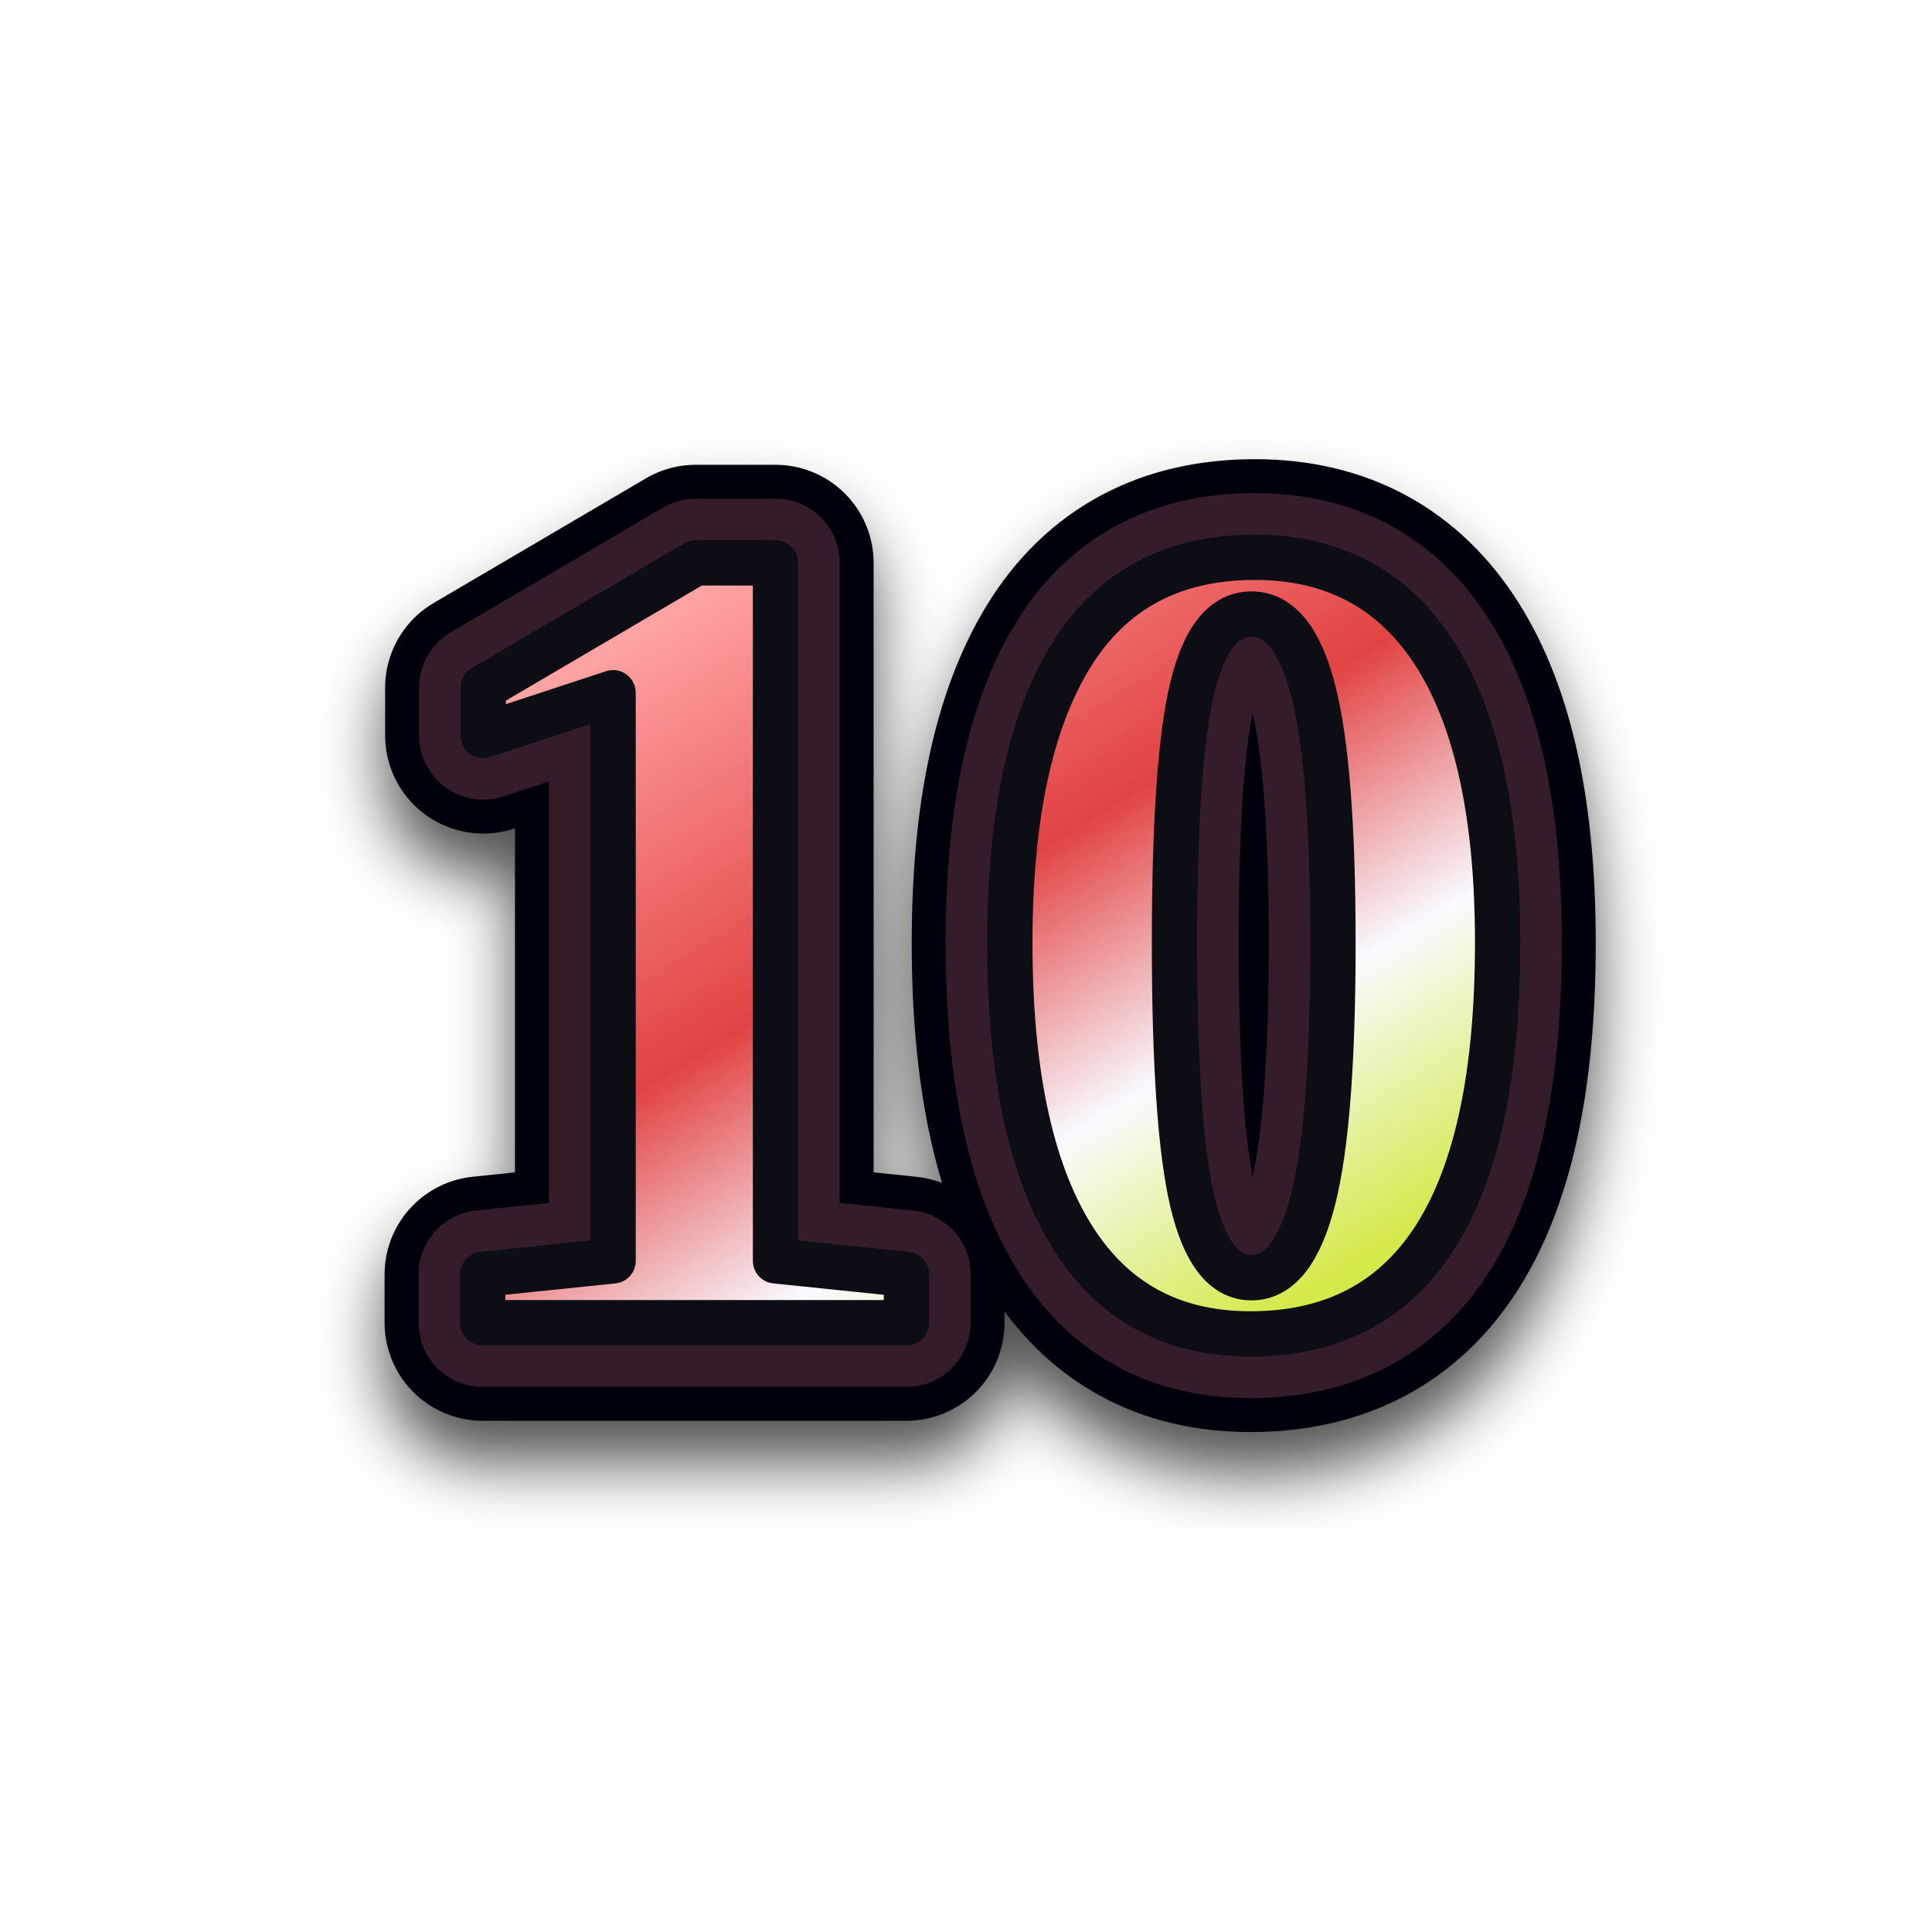
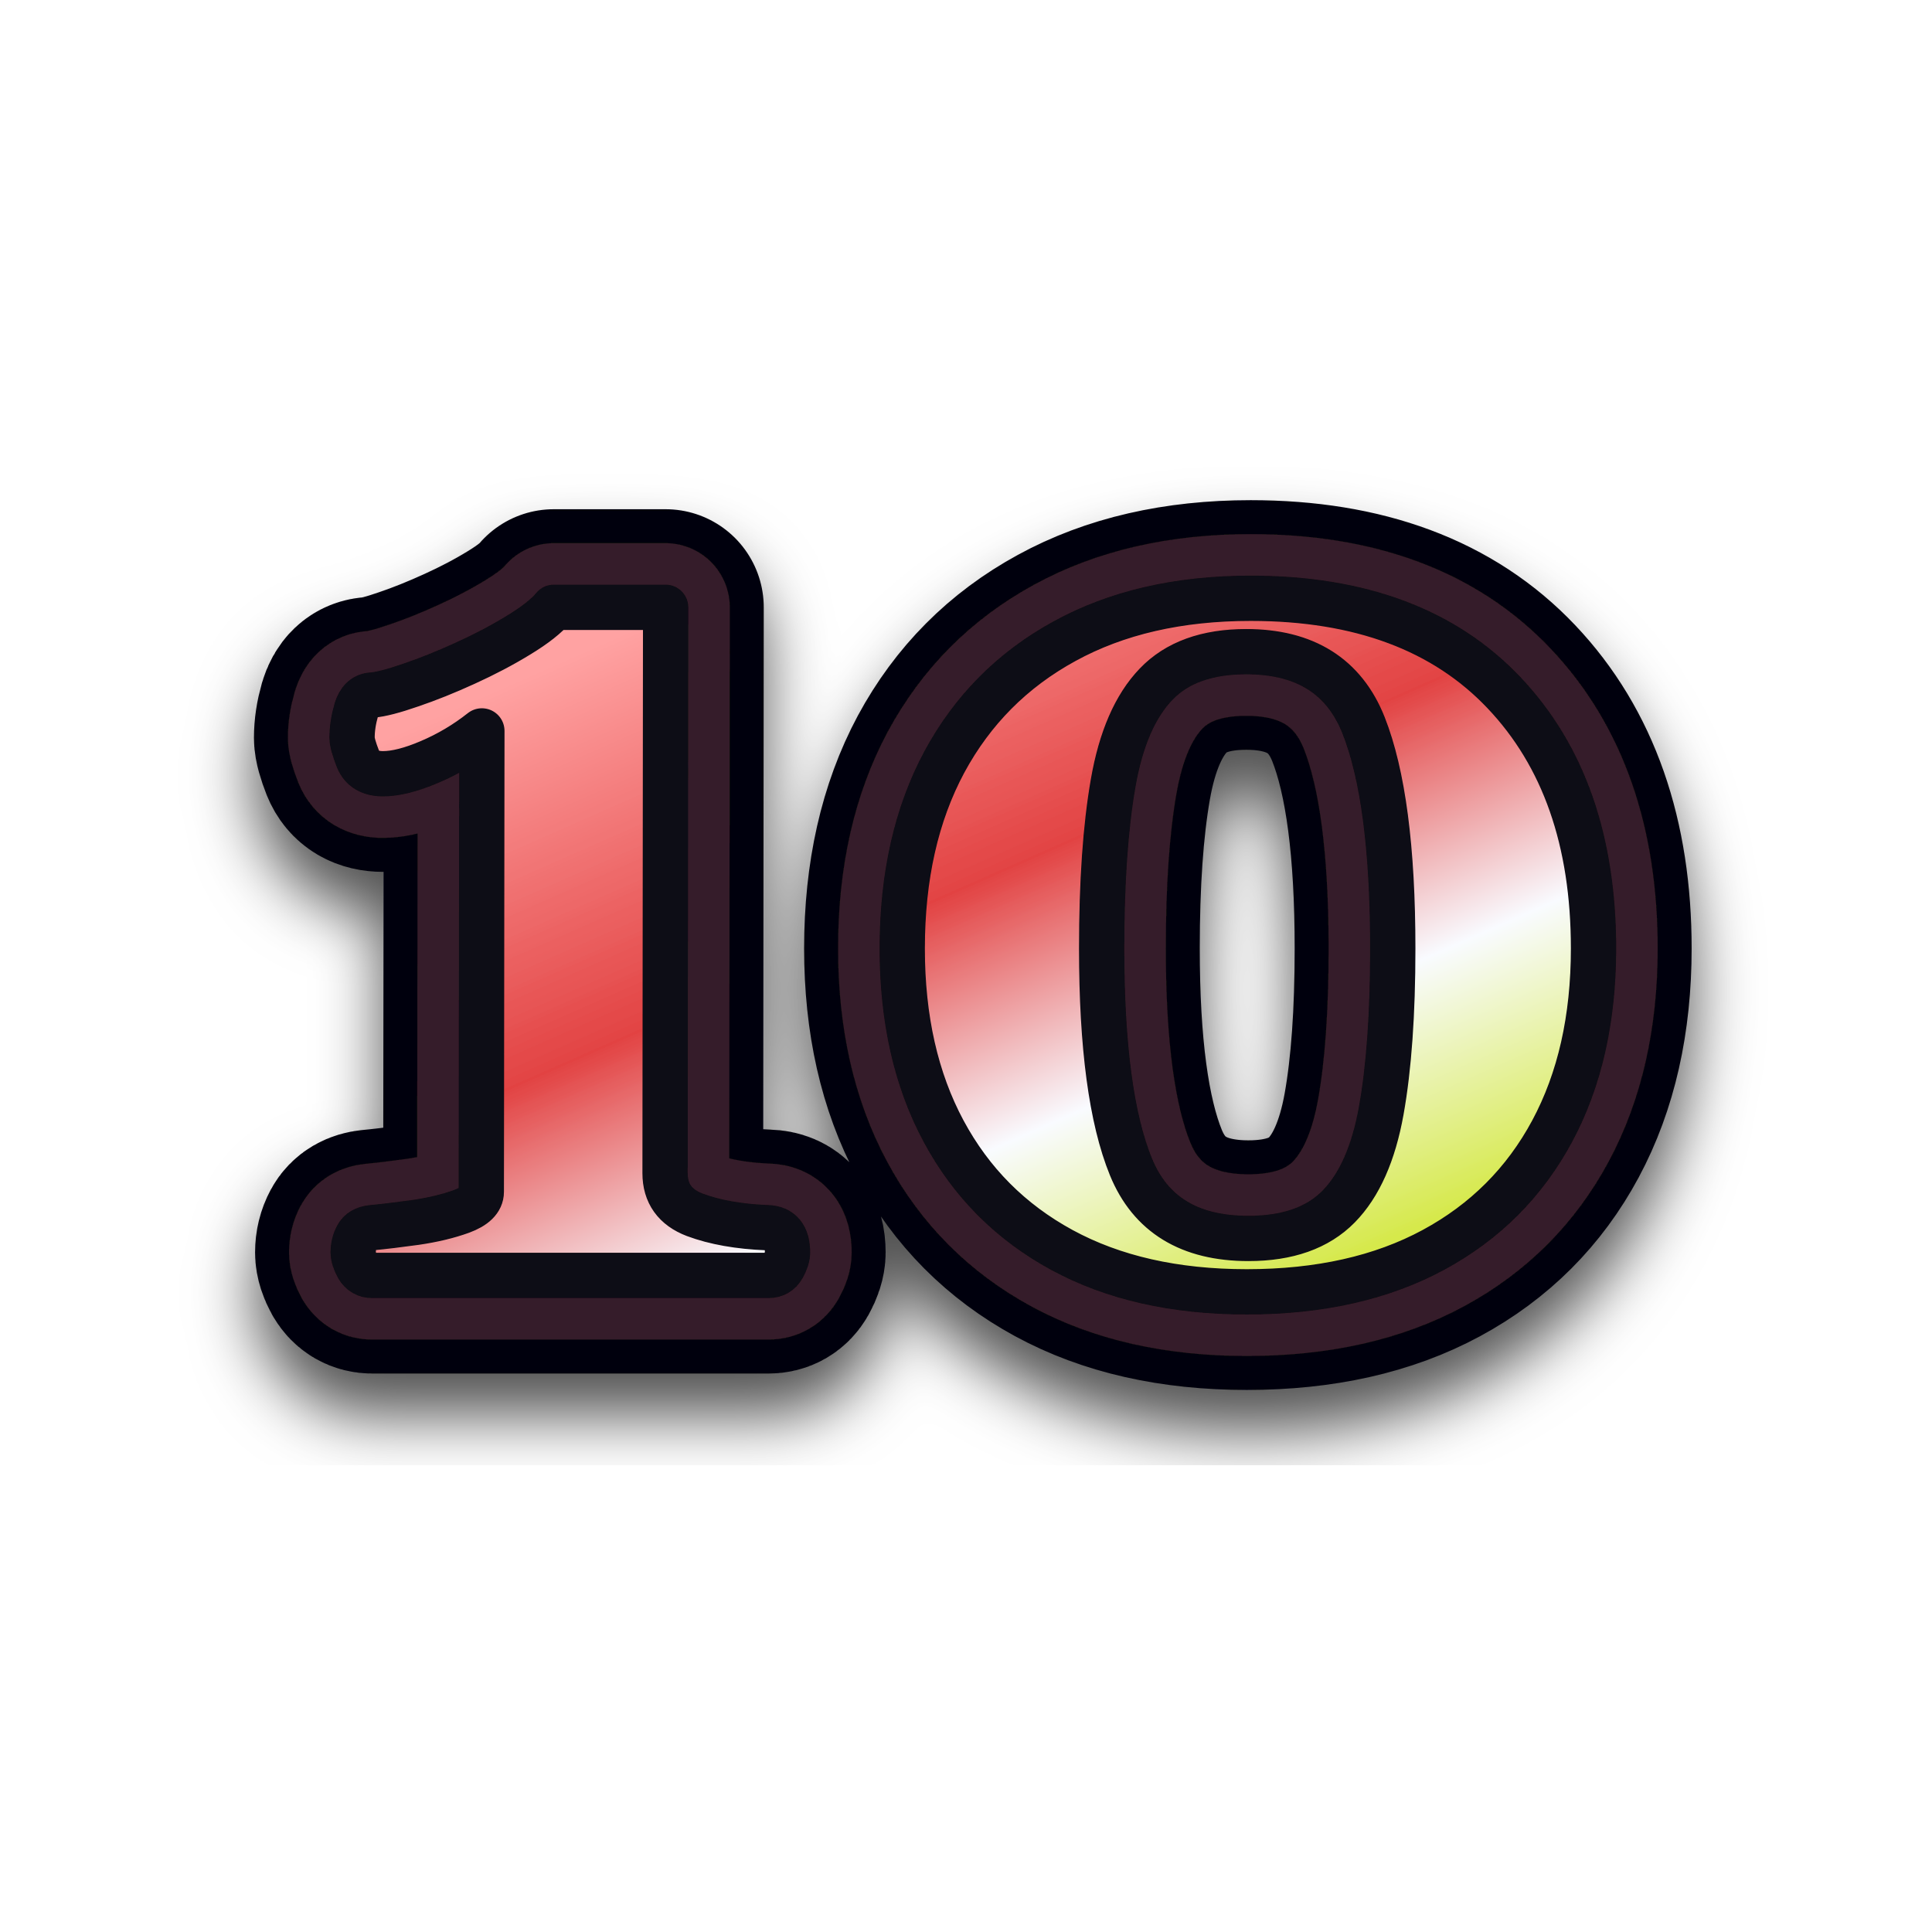
<svg xmlns="http://www.w3.org/2000/svg" viewBox="0 0 1024 1024" role="img" aria-label="LN 10 dan">
  <defs>
    <linearGradient id="lnfill" x1="18%" x2="84%" y1="8%" y2="92%">
      <stop offset="0" stop-color="#ffa2a2" />
      <stop offset="0.43" stop-color="#e24343" />
      <stop offset="0.72" stop-color="#f9fbff" />
      <stop offset="1" stop-color="#d6e94c" />
    </linearGradient>
    <filter id="shadow" x="-25%" y="-25%" width="150%" height="150%">
      <feDropShadow dx="0" dy="22" stdDeviation="17" flood-color="#000" flood-opacity="0.68" />
    </filter>
  </defs>
  <g filter="url(#shadow)">
-     <text x="512" y="528" text-anchor="middle" dominant-baseline="middle" font-family="Georgia, 'Times New Roman', serif" font-size="610" font-weight="900" fill="none" stroke="#050509" stroke-width="104" stroke-linejoin="round">10</text>
-     <text x="512" y="528" text-anchor="middle" dominant-baseline="middle" font-family="Georgia, 'Times New Roman', serif" font-size="610" font-weight="900" fill="none" stroke="#351d29" stroke-width="68" stroke-linejoin="round">10</text>
-     <text x="512" y="528" text-anchor="middle" dominant-baseline="middle" font-family="Georgia, 'Times New Roman', serif" font-size="610" font-weight="900" fill="url(#lnfill)" stroke="#0d0a12" stroke-width="24" stroke-linejoin="round">10</text>
+     <path d="M407.3 676.0L197.3 676.0Q192.3 676.0 189.7 671.6Q187.2 667.1 187.2 663.8L187.2 663.8Q187.2 659.1 189.3 655.2Q191.4 651.3 197.0 650.7L197.0 650.7Q206.6 649.8 220.3 647.9Q234.0 645.9 244.5 642.1Q255.1 638.2 255.1 631.7L255.1 631.7L255.4 387.4Q242.6 397.5 227.8 403.8Q213.1 410.1 203.0 410.1L203.0 410.1Q192.9 410.1 189.7 402.2Q186.6 394.3 186.6 391.0L186.6 391.0Q186.6 384.1 188.8 376.4Q191.1 368.6 197.3 368.4L197.3 368.4Q204.2 367.8 217.7 363.1Q231.3 358.5 246.6 351.5Q262.0 344.5 274.9 336.6Q287.9 328.7 293.5 321.9L293.5 321.9L352.8 321.9L352.5 621.8Q352.5 637.9 368.3 643.9Q384.1 649.8 406.7 650.7L406.7 650.7Q417.4 651.0 417.4 663.8L417.4 663.8Q417.4 667.1 414.9 671.6Q412.4 676.0 407.3 676.0L407.3 676.0ZM660.8 684.7L660.8 684.7Q603.6 684.7 562.8 662.5Q522.0 640.3 500.1 599.5Q478.2 558.7 478.2 502.7L478.2 502.7Q478.2 445.5 500.5 403.9Q522.9 362.4 564.3 339.8Q605.7 317.1 662.9 317.1L662.9 317.1Q749.8 317.1 797.2 367.2Q844.6 417.2 844.6 502.7L844.6 502.7Q844.6 558.7 822.7 599.5Q800.8 640.3 759.7 662.5Q718.6 684.7 660.8 684.7ZM661.7 656.4L661.7 656.4Q692.9 656.4 709.5 639.5Q726.0 622.7 732.1 588.6Q738.2 554.5 738.2 502.7L738.2 502.7Q738.2 423.5 722.7 384.4Q707.2 345.4 660.5 345.4L660.5 345.4Q629.2 345.4 612.7 362.7Q596.1 380.0 590.0 415.0Q583.9 450.0 583.9 502.7L583.9 502.7Q583.9 580.4 599.4 618.4Q614.9 656.4 661.7 656.4Z" fill="none" stroke="#050509" stroke-width="104" stroke-linejoin="round" />
+     <path d="M407.3 676.0L197.3 676.0Q192.3 676.0 189.7 671.6Q187.2 667.1 187.2 663.8L187.2 663.8Q187.2 659.1 189.3 655.2Q191.4 651.3 197.0 650.7L197.0 650.7Q206.6 649.8 220.3 647.9Q234.0 645.9 244.5 642.1Q255.1 638.2 255.1 631.7L255.1 631.7L255.4 387.4Q242.6 397.5 227.8 403.8Q213.1 410.1 203.0 410.1L203.0 410.1Q192.9 410.1 189.7 402.2Q186.6 394.3 186.6 391.0L186.6 391.0Q186.6 384.1 188.8 376.4Q191.1 368.6 197.3 368.4L197.3 368.4Q204.2 367.8 217.7 363.1Q231.3 358.5 246.6 351.5Q262.0 344.5 274.9 336.6Q287.9 328.7 293.5 321.9L293.5 321.9L352.8 321.9L352.5 621.8Q352.5 637.9 368.3 643.9Q384.1 649.8 406.7 650.7L406.7 650.7Q417.4 651.0 417.4 663.8L417.4 663.8Q417.4 667.1 414.9 671.6Q412.4 676.0 407.3 676.0L407.3 676.0ZM660.8 684.7L660.8 684.7Q603.6 684.7 562.8 662.5Q522.0 640.3 500.1 599.5Q478.2 558.7 478.2 502.7L478.2 502.7Q478.2 445.5 500.5 403.9Q522.9 362.4 564.3 339.8Q605.7 317.1 662.9 317.1L662.9 317.1Q749.8 317.1 797.2 367.2Q844.6 417.2 844.6 502.7L844.6 502.7Q844.6 558.7 822.7 599.5Q800.8 640.3 759.7 662.5Q718.6 684.7 660.8 684.7ZM661.7 656.4L661.7 656.4Q692.9 656.4 709.5 639.5Q726.0 622.7 732.1 588.6Q738.2 554.5 738.2 502.7L738.2 502.7Q738.2 423.5 722.7 384.4Q707.2 345.4 660.5 345.4L660.5 345.4Q629.2 345.4 612.7 362.7Q596.1 380.0 590.0 415.0Q583.9 450.0 583.9 502.7L583.9 502.7Q583.9 580.4 599.4 618.4Q614.9 656.4 661.7 656.4Z" fill="none" stroke="#351d29" stroke-width="68" stroke-linejoin="round" />
+     <path d="M407.3 676.0L197.3 676.0Q192.3 676.0 189.7 671.6Q187.2 667.1 187.2 663.8L187.2 663.8Q187.2 659.1 189.3 655.2Q191.4 651.3 197.0 650.7L197.0 650.7Q206.6 649.8 220.3 647.9Q234.0 645.9 244.5 642.1Q255.1 638.2 255.1 631.7L255.1 631.7L255.4 387.4Q242.6 397.5 227.8 403.8Q213.1 410.1 203.0 410.1L203.0 410.1Q192.9 410.1 189.7 402.2Q186.6 394.3 186.6 391.0L186.6 391.0Q186.6 384.1 188.8 376.4Q191.1 368.6 197.3 368.4L197.3 368.4Q204.2 367.8 217.7 363.1Q231.3 358.5 246.6 351.5Q262.0 344.5 274.9 336.6Q287.9 328.7 293.5 321.9L293.5 321.9L352.8 321.9L352.5 621.8Q352.5 637.9 368.3 643.9Q384.1 649.8 406.7 650.7L406.7 650.7Q417.4 651.0 417.4 663.8L417.4 663.8Q417.4 667.1 414.9 671.6Q412.4 676.0 407.3 676.0L407.3 676.0ZM660.8 684.7L660.8 684.7Q603.6 684.7 562.8 662.5Q522.0 640.3 500.1 599.5Q478.2 558.7 478.2 502.7L478.2 502.7Q478.2 445.5 500.5 403.9Q522.9 362.4 564.3 339.8Q605.7 317.1 662.9 317.1L662.9 317.1Q749.8 317.1 797.2 367.2Q844.6 417.2 844.6 502.7L844.6 502.7Q844.6 558.7 822.7 599.5Q800.8 640.3 759.7 662.5Q718.6 684.7 660.8 684.7ZM661.7 656.4L661.7 656.4Q692.9 656.4 709.5 639.5Q726.0 622.7 732.1 588.6Q738.2 554.5 738.2 502.7L738.2 502.7Q738.2 423.5 722.7 384.4Q707.2 345.4 660.5 345.4L660.5 345.4Q629.2 345.4 612.7 362.7Q596.1 380.0 590.0 415.0Q583.9 450.0 583.9 502.7L583.9 502.7Q583.9 580.4 599.4 618.4Q614.9 656.4 661.7 656.4Z" fill="url(#lnfill)" stroke="#0d0a12" stroke-width="24" stroke-linejoin="round" />
  </g>
</svg>
